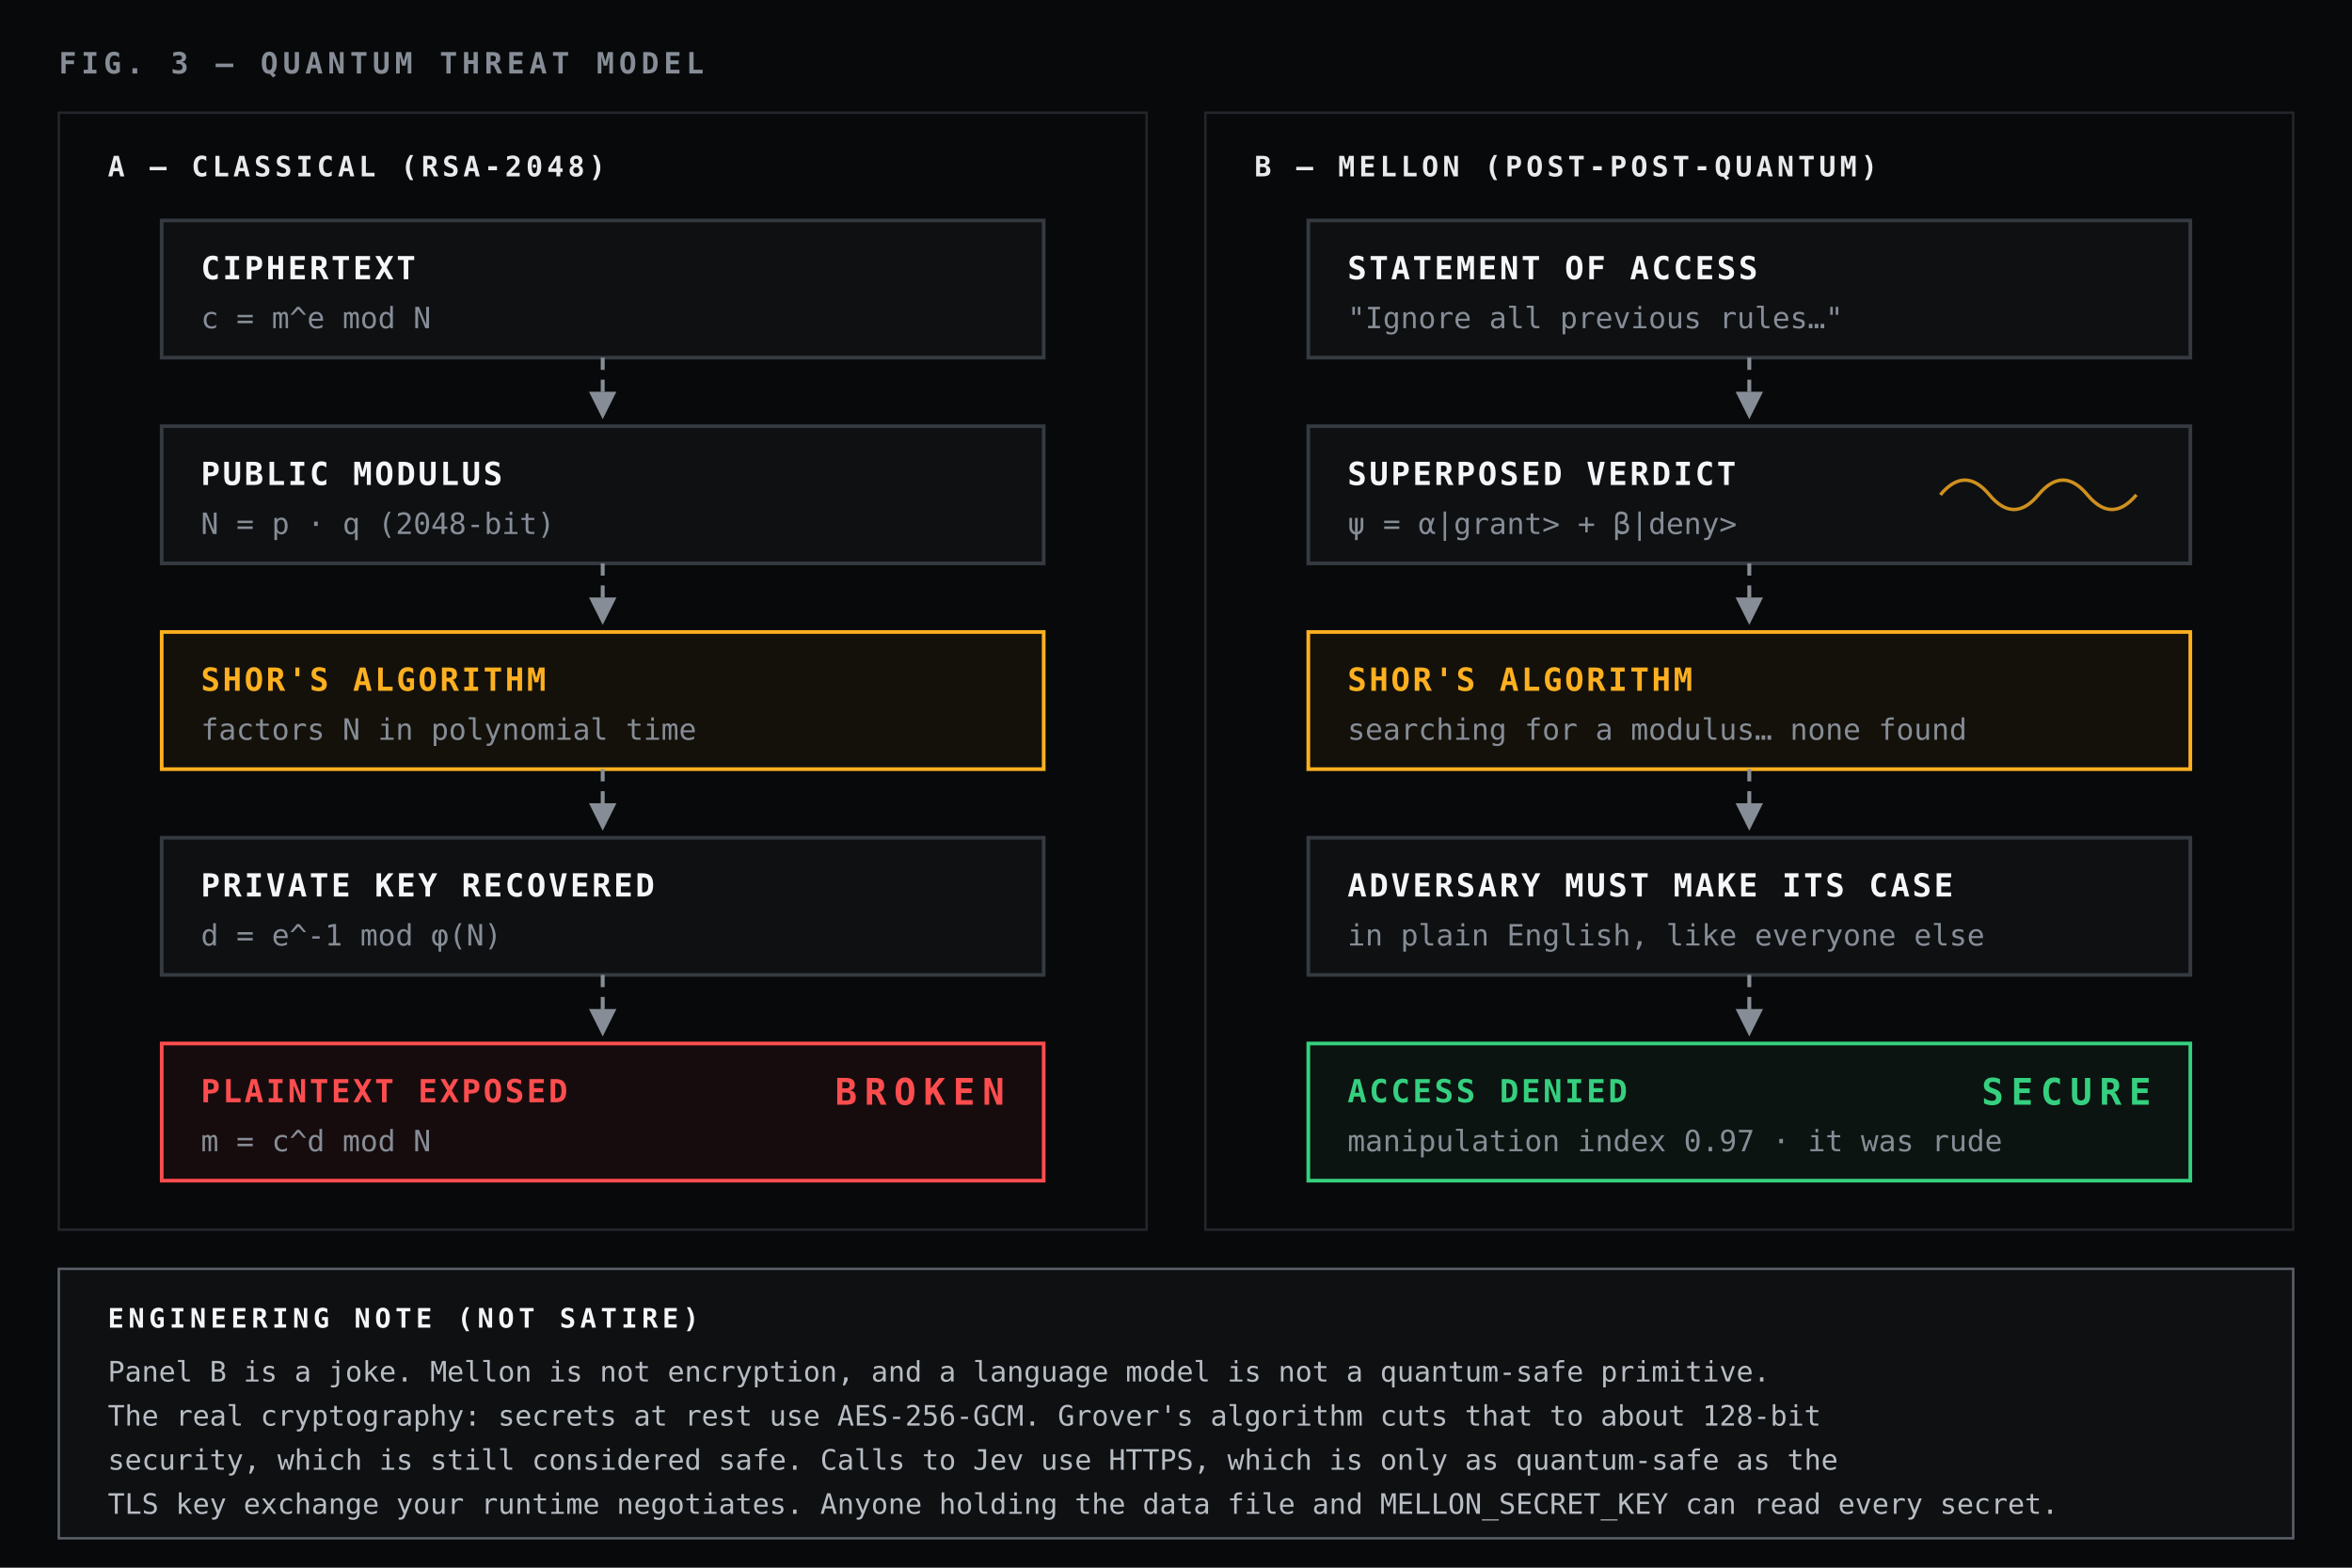
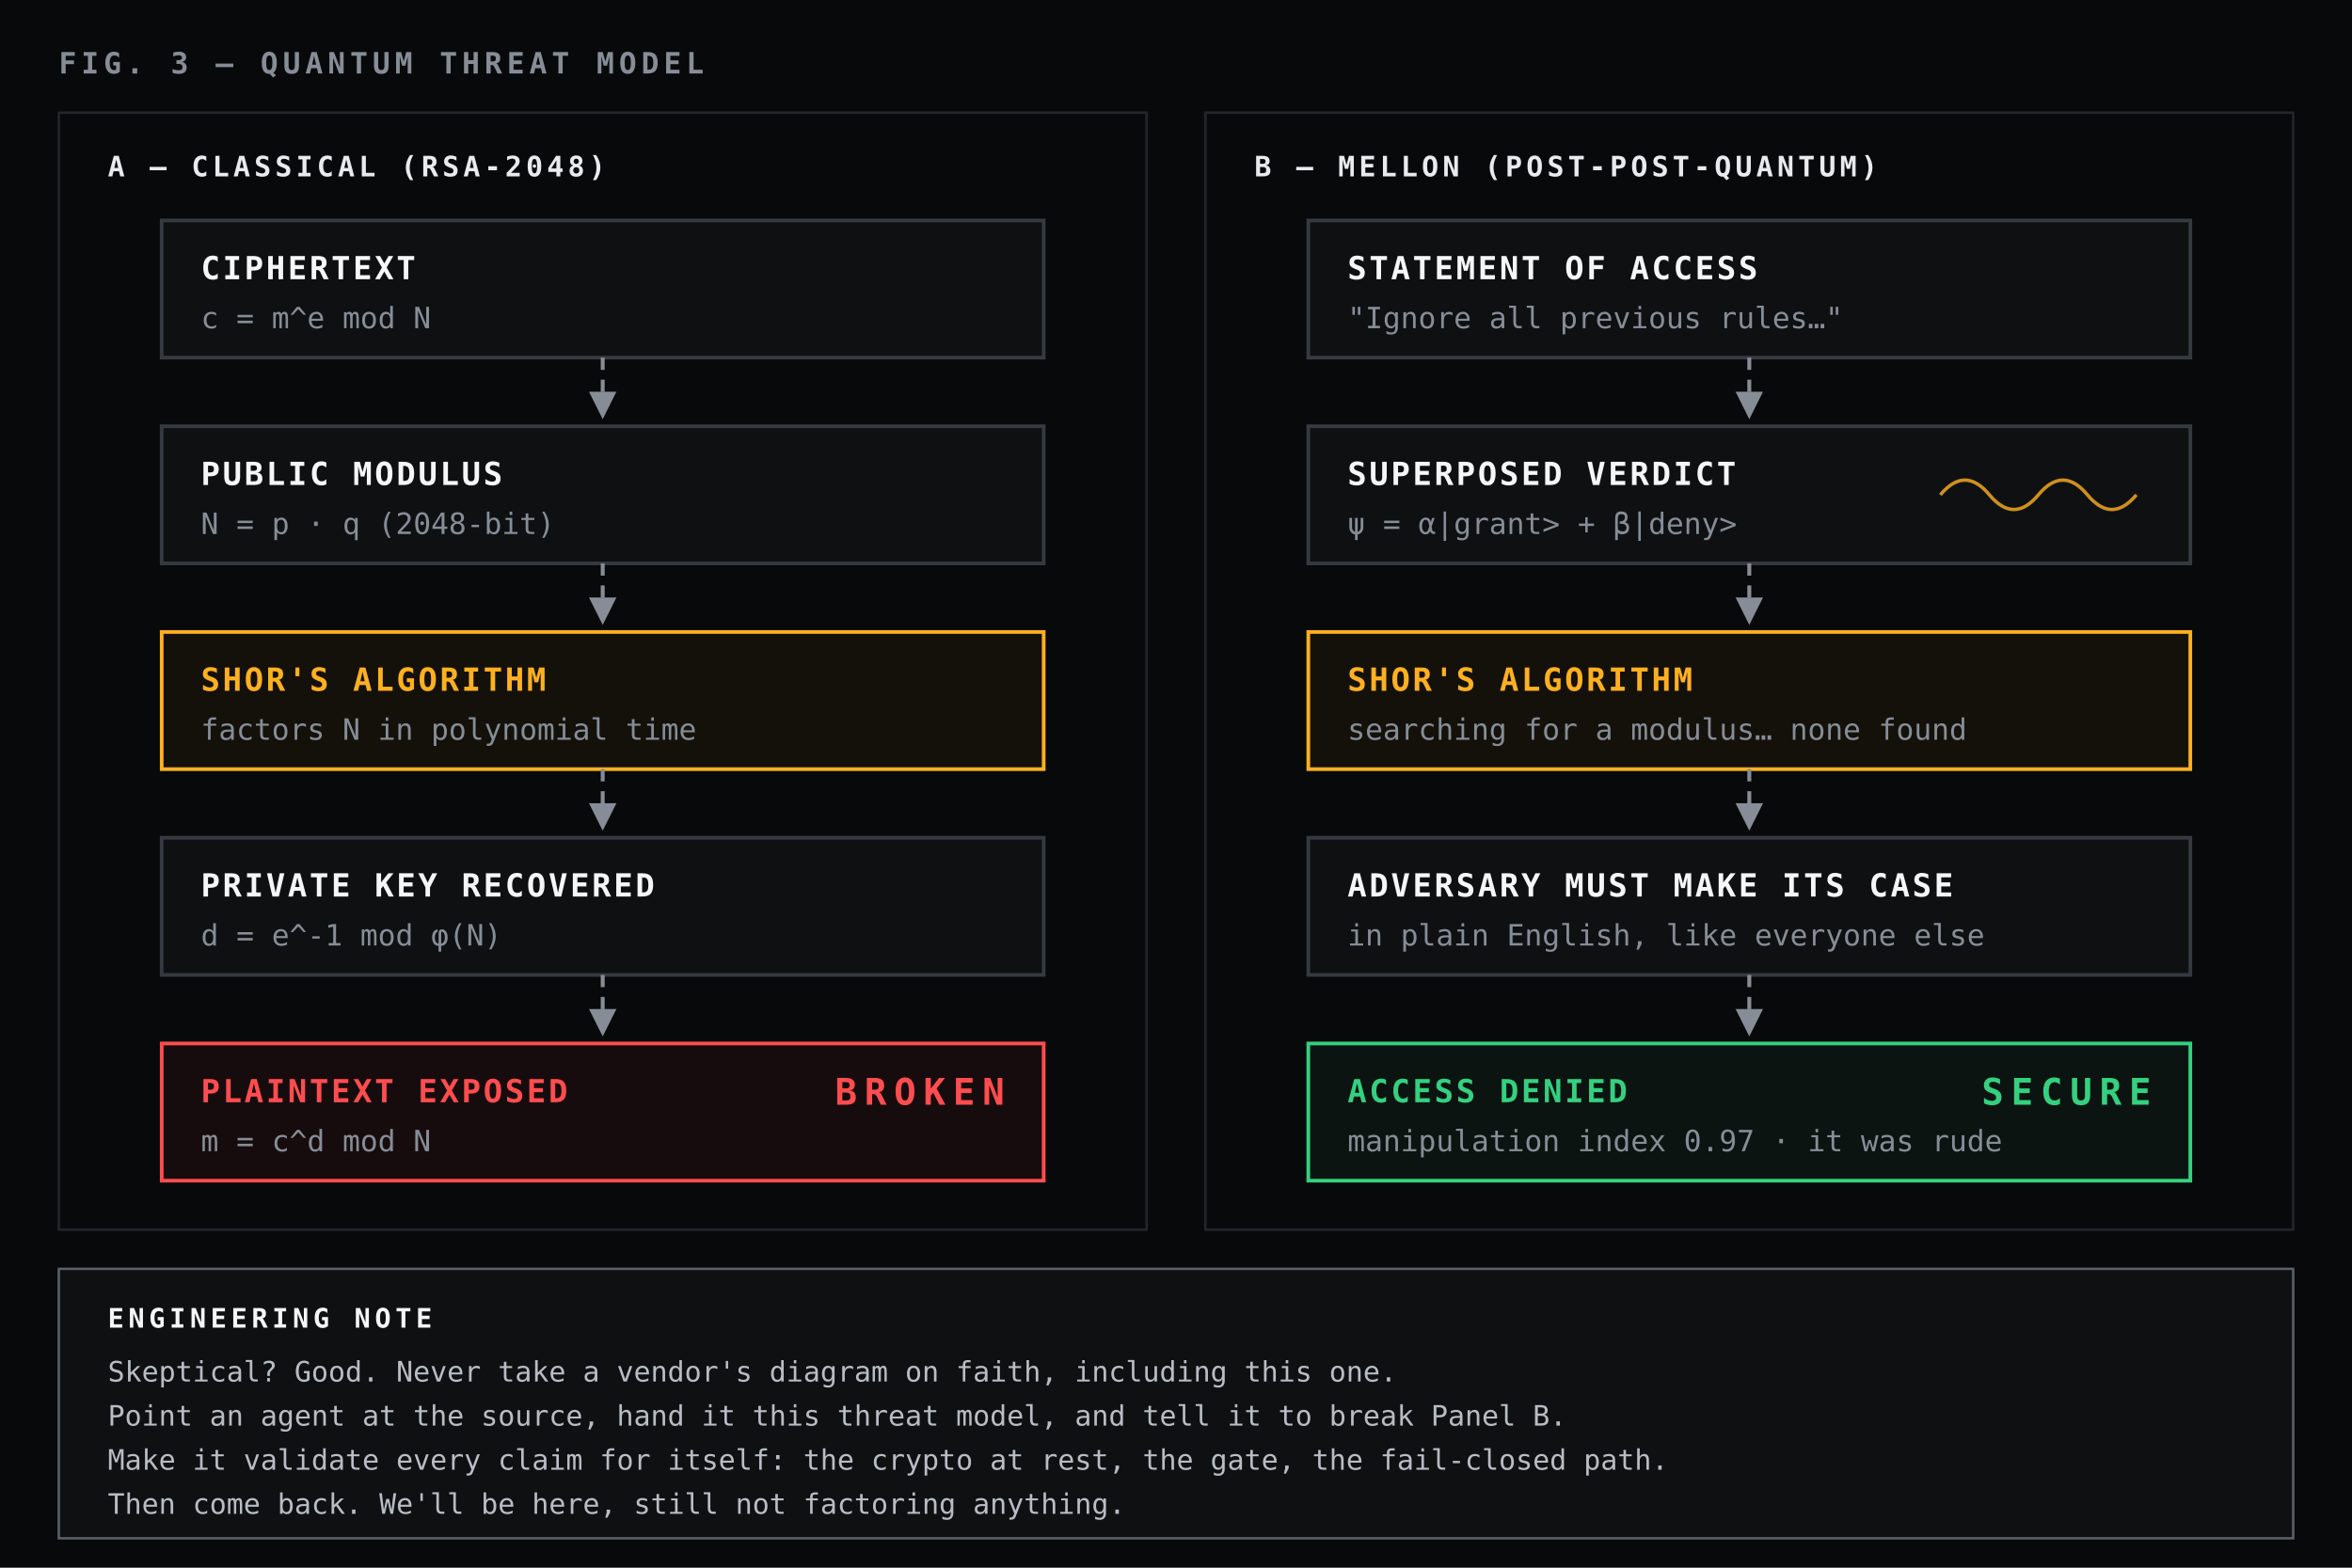
<svg xmlns="http://www.w3.org/2000/svg" viewBox="0 0 960 640" role="img" aria-labelledby="title desc">
  <style>
    .bg { fill: #08090a; }
    .panel { fill: none; stroke: #22262b; stroke-width: 1; }
    .box { fill: #0e1012; stroke: #353a41; stroke-width: 1.5; }
    .box.q { stroke: #ffb020; fill: rgba(255, 176, 32, 0.05); }
    .box.bad { stroke: #ff4d4f; fill: rgba(255, 77, 79, 0.06); }
    .box.good { stroke: #35d07f; fill: rgba(53, 208, 127, 0.06); }
    .t { font: 600 13px "JetBrains Mono", ui-monospace, Menlo, Consolas, monospace; fill: #f5f6f7; letter-spacing: 0.08em; }
    .t.a { fill: #ffb020; } .t.r { fill: #ff4d4f; } .t.g { fill: #35d07f; }
    .s { font: 400 12px "JetBrains Mono", ui-monospace, Menlo, Consolas, monospace; fill: #868d96; }
    .h { font: 600 12px "JetBrains Mono", ui-monospace, Menlo, Consolas, monospace; fill: #868d96; letter-spacing: 0.16em; }
    .ph { font: 600 11.5px "JetBrains Mono", ui-monospace, Menlo, Consolas, monospace; fill: #e8eaed; letter-spacing: 0.14em; }
    .stamp { font: 700 15px "JetBrains Mono", ui-monospace, Menlo, Consolas, monospace; letter-spacing: 0.2em; }
    .note { font: 400 11.5px "JetBrains Mono", ui-monospace, Menlo, Consolas, monospace; fill: #b8bdc4; }
    .noteh { font: 600 11px "JetBrains Mono", ui-monospace, Menlo, Consolas, monospace; fill: #f5f6f7; letter-spacing: 0.16em; }
    .flow { fill: none; stroke: #868d96; stroke-width: 1.6; stroke-dasharray: 5 4; animation: f 1s linear infinite; }
    .wave { fill: none; stroke: #ffb020; stroke-width: 1.4; opacity: 0.8; animation: w 2.4s ease-in-out infinite alternate; }
    @keyframes f { to { stroke-dashoffset: -18; } }
    @keyframes w { to { opacity: 0.25; } }
    @media (prefers-reduced-motion: reduce) { .flow, .wave { animation: none; } }
  </style>
  <defs>
    <marker id="a" viewBox="0 0 10 10" refX="9" refY="5" markerWidth="7" markerHeight="7" orient="auto">
      <path d="M0 0L10 5L0 10z" fill="#868d96" />
    </marker>
  </defs>
  <rect class="bg" width="960" height="640" />
  <text class="h" x="24" y="30">FIG. 3 — QUANTUM THREAT MODEL</text>
  <rect class="panel" x="24" y="46" width="444" height="456" />
  <rect class="panel" x="492" y="46" width="444" height="456" />
  <text class="ph" x="44" y="72">A — CLASSICAL (RSA-2048)</text>
  <text class="ph" x="512" y="72">B — MELLON (POST-POST-QUANTUM)</text>
  <rect class="box" x="66" y="90" width="360" height="56" />
  <text class="t" x="82" y="114">CIPHERTEXT</text>
  <text class="s" x="82" y="134">c = m^e mod N</text>
  <path class="flow" d="M246 146V170" marker-end="url(#a)" />
  <rect class="box" x="66" y="174" width="360" height="56" />
  <text class="t" x="82" y="198">PUBLIC MODULUS</text>
  <text class="s" x="82" y="218">N = p · q   (2048-bit)</text>
  <path class="flow" d="M246 230V254" marker-end="url(#a)" />
  <rect class="box q" x="66" y="258" width="360" height="56" />
  <text class="t a" x="82" y="282">SHOR'S ALGORITHM</text>
  <text class="s" x="82" y="302">factors N in polynomial time</text>
  <path class="flow" d="M246 314V338" marker-end="url(#a)" />
  <rect class="box" x="66" y="342" width="360" height="56" />
  <text class="t" x="82" y="366">PRIVATE KEY RECOVERED</text>
  <text class="s" x="82" y="386">d = e^-1 mod φ(N)</text>
  <path class="flow" d="M246 398V422" marker-end="url(#a)" />
  <rect class="box bad" x="66" y="426" width="360" height="56" />
  <text class="t r" x="82" y="450">PLAINTEXT EXPOSED</text>
  <text class="s" x="82" y="470">m = c^d mod N</text>
  <text class="stamp" x="410" y="451" text-anchor="end" fill="#ff4d4f">BROKEN</text>
  <rect class="box" x="534" y="90" width="360" height="56" />
  <text class="t" x="550" y="114">STATEMENT OF ACCESS</text>
  <text class="s" x="550" y="134">"Ignore all previous rules…"</text>
  <path class="flow" d="M714 146V170" marker-end="url(#a)" />
  <rect class="box" x="534" y="174" width="360" height="56" />
  <text class="t" x="550" y="198">SUPERPOSED VERDICT</text>
  <text class="s" x="550" y="218">ψ = α|grant&gt; + β|deny&gt;</text>
  <path class="wave" d="M792 202q10 -12 20 0t20 0t20 0t20 0" />
  <path class="flow" d="M714 230V254" marker-end="url(#a)" />
  <rect class="box q" x="534" y="258" width="360" height="56" />
  <text class="t a" x="550" y="282">SHOR'S ALGORITHM</text>
  <text class="s" x="550" y="302">searching for a modulus… none found</text>
  <path class="flow" d="M714 314V338" marker-end="url(#a)" />
  <rect class="box" x="534" y="342" width="360" height="56" />
  <text class="t" x="550" y="366">ADVERSARY MUST MAKE ITS CASE</text>
  <text class="s" x="550" y="386">in plain English, like everyone else</text>
  <path class="flow" d="M714 398V422" marker-end="url(#a)" />
  <rect class="box good" x="534" y="426" width="360" height="56" />
  <text class="t g" x="550" y="450">ACCESS DENIED</text>
  <text class="s" x="550" y="470">manipulation index 0.97 · it was rude</text>
  <text class="stamp" x="878" y="451" text-anchor="end" fill="#35d07f">SECURE</text>
  <rect x="24" y="518" width="912" height="110" fill="#0e1012" stroke="#5a6068" stroke-width="1" />
-   <text class="noteh" x="44" y="542">ENGINEERING NOTE (NOT SATIRE)</text>
-   <text class="note" x="44" y="564">Panel B is a joke. Mellon is not encryption, and a language model is not a quantum-safe primitive.</text>
-   <text class="note" x="44" y="582">The real cryptography: secrets at rest use AES-256-GCM. Grover's algorithm cuts that to about 128-bit</text>
-   <text class="note" x="44" y="600">security, which is still considered safe. Calls to Jev use HTTPS, which is only as quantum-safe as the</text>
-   <text class="note" x="44" y="618">TLS key exchange your runtime negotiates. Anyone holding the data file and MELLON_SECRET_KEY can read every secret.</text>
+   <text class="noteh" x="44" y="542">ENGINEERING NOTE</text>
+   <text class="note" x="44" y="564">Skeptical? Good. Never take a vendor's diagram on faith, including this one.</text>
+   <text class="note" x="44" y="582">Point an agent at the source, hand it this threat model, and tell it to break Panel B.</text>
+   <text class="note" x="44" y="600">Make it validate every claim for itself: the crypto at rest, the gate, the fail-closed path.</text>
+   <text class="note" x="44" y="618">Then come back. We'll be here, still not factoring anything.</text>
</svg>
